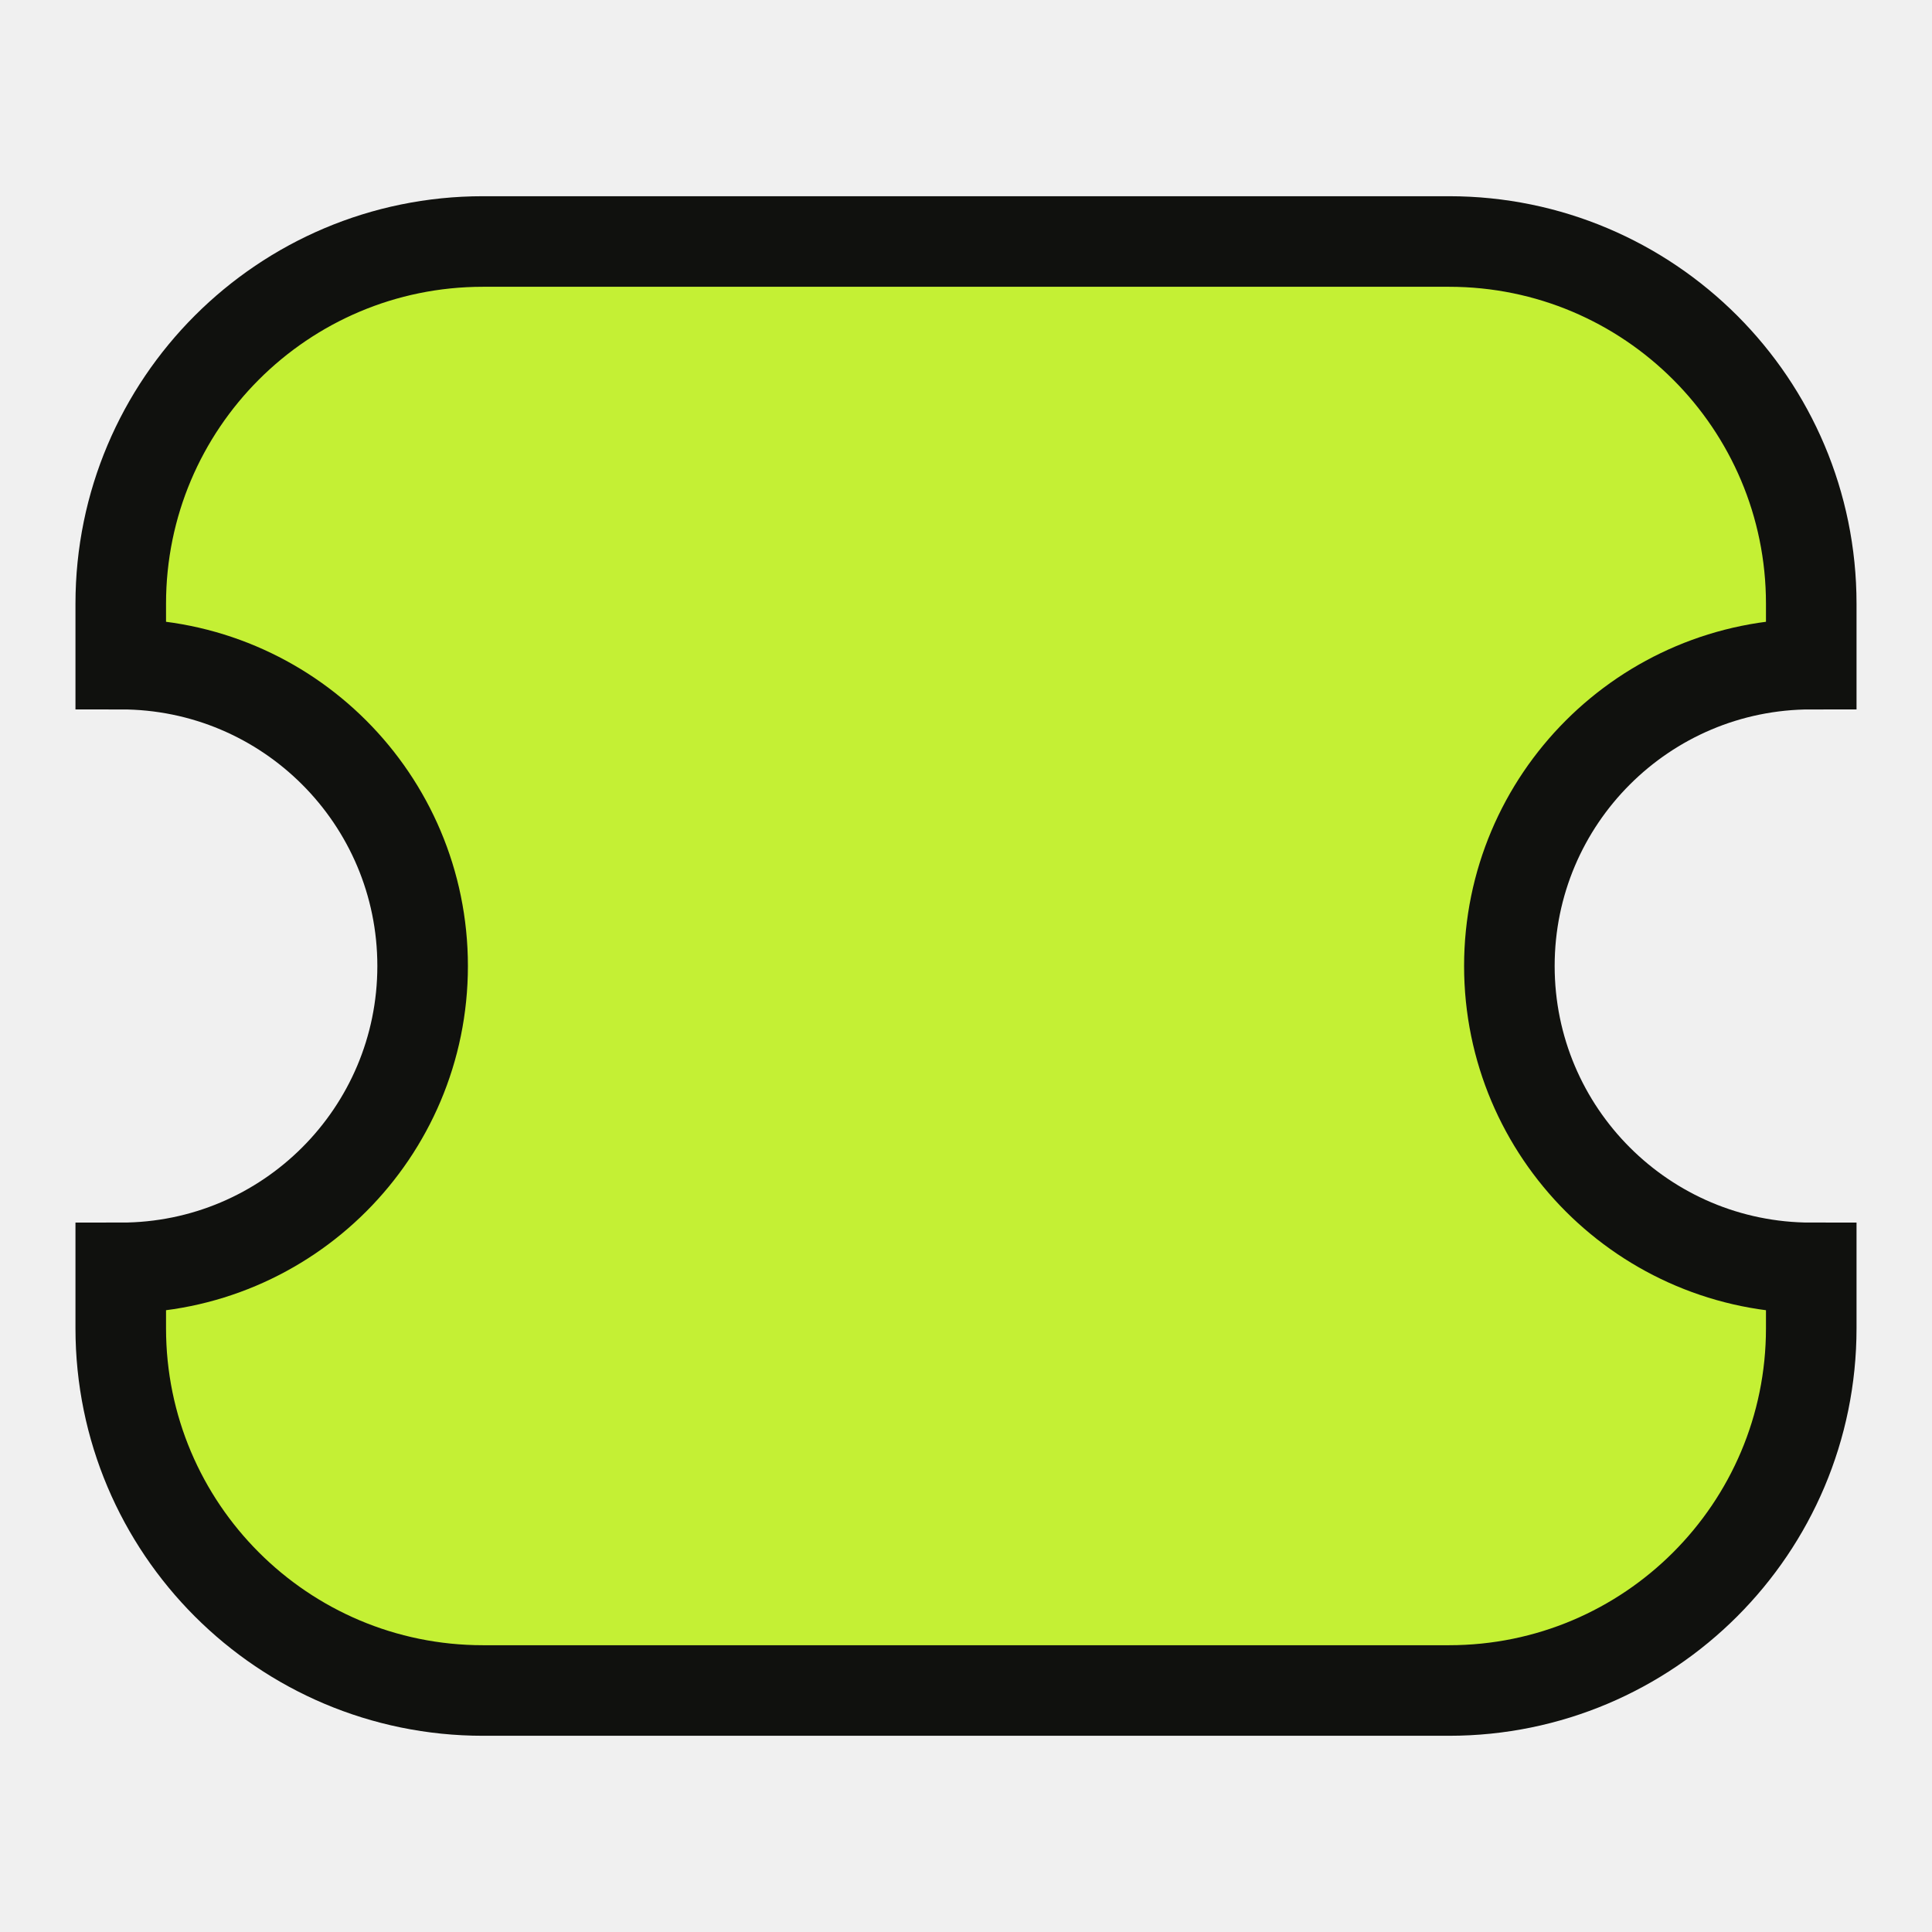
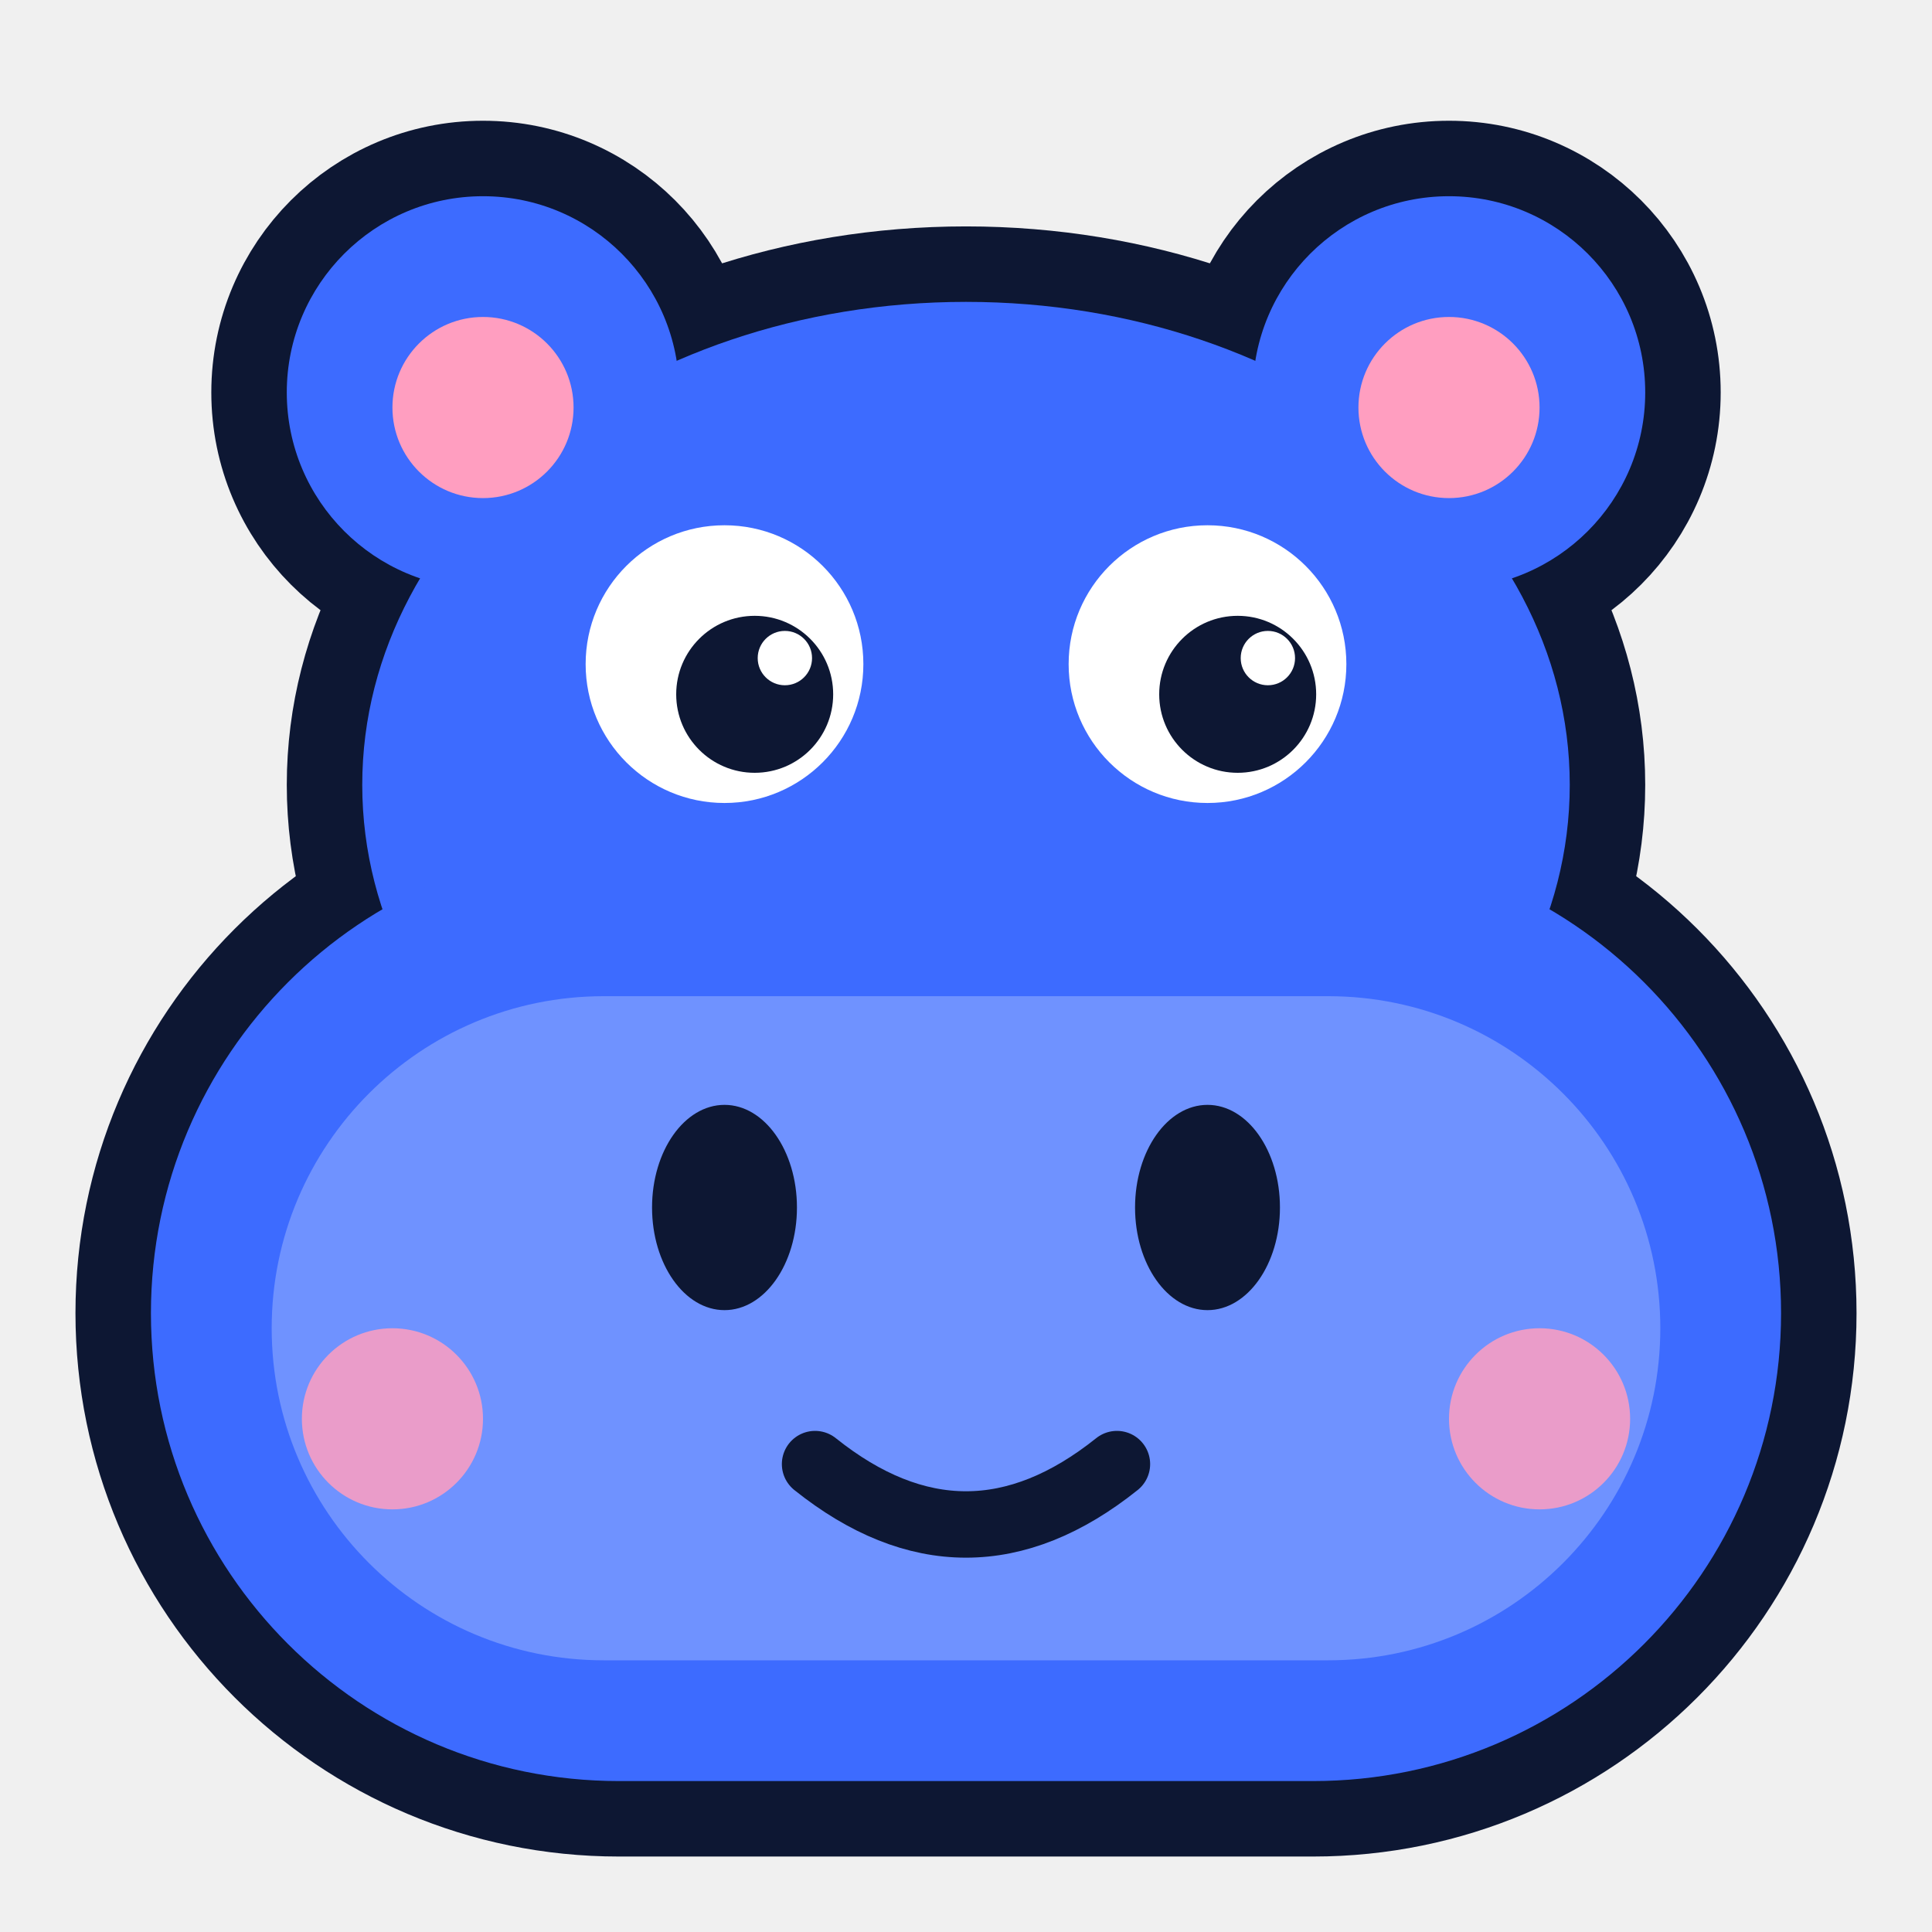
- <svg xmlns="http://www.w3.org/2000/svg" viewBox="0 0 32 32">
-   <path fill="#c4f034" stroke="#10110e" stroke-width="1.5" d="M8 4h16a6 6 0 0 1 6 6v1a5 5 0 0 0 0 10v1a6 6 0 0 1-6 6H8a6 6 0 0 1-6-6v-1a5 5 0 0 0 0-10v-1a6 6 0 0 1 6-6z" />
+ <svg xmlns="http://www.w3.org/2000/svg" viewBox="0 0 64 64">
+   <g stroke="#0D1733" stroke-width="5" stroke-linejoin="round">
+     <circle cx="16" cy="13" r="6.5" />
+     <circle cx="48" cy="13" r="6.5" />
+     <ellipse cx="32" cy="26" rx="20" ry="16" />
+     <rect x="5" y="28" width="54" height="31" rx="15.5" />
+   </g>
+   <g fill="#3D6BFF">
+     <circle cx="16" cy="13" r="6.5" />
+     <circle cx="48" cy="13" r="6.5" />
+     <ellipse cx="32" cy="26" rx="20" ry="16" />
+     <rect x="5" y="28" width="54" height="31" rx="15.5" />
+   </g>
+   <circle cx="16" cy="13.5" r="3" fill="#FF9EC0" />
+   <circle cx="48" cy="13.5" r="3" fill="#FF9EC0" />
+   <rect x="9" y="33" width="46" height="22" rx="11" fill="#6F92FF" />
+   <circle cx="24" cy="22" r="4.6" fill="#fff" />
+   <circle cx="40" cy="22" r="4.6" fill="#fff" />
+   <circle cx="25" cy="23" r="2.6" fill="#0D1733" />
+   <circle cx="41" cy="23" r="2.6" fill="#0D1733" />
+   <circle cx="26" cy="21.8" r="0.9" fill="#fff" />
+   <circle cx="42" cy="21.8" r="0.9" fill="#fff" />
+   <ellipse cx="24" cy="40" rx="2.4" ry="3.4" fill="#0D1733" />
+   <ellipse cx="40" cy="40" rx="2.4" ry="3.4" fill="#0D1733" />
+   <path d="M27 48.5q5 4 10 0" fill="none" stroke="#0D1733" stroke-width="2.2" stroke-linecap="round" />
+   <circle cx="13" cy="47" r="3" fill="#FF9EC0" opacity=".85" />
+   <circle cx="51" cy="47" r="3" fill="#FF9EC0" opacity=".85" />
</svg>
